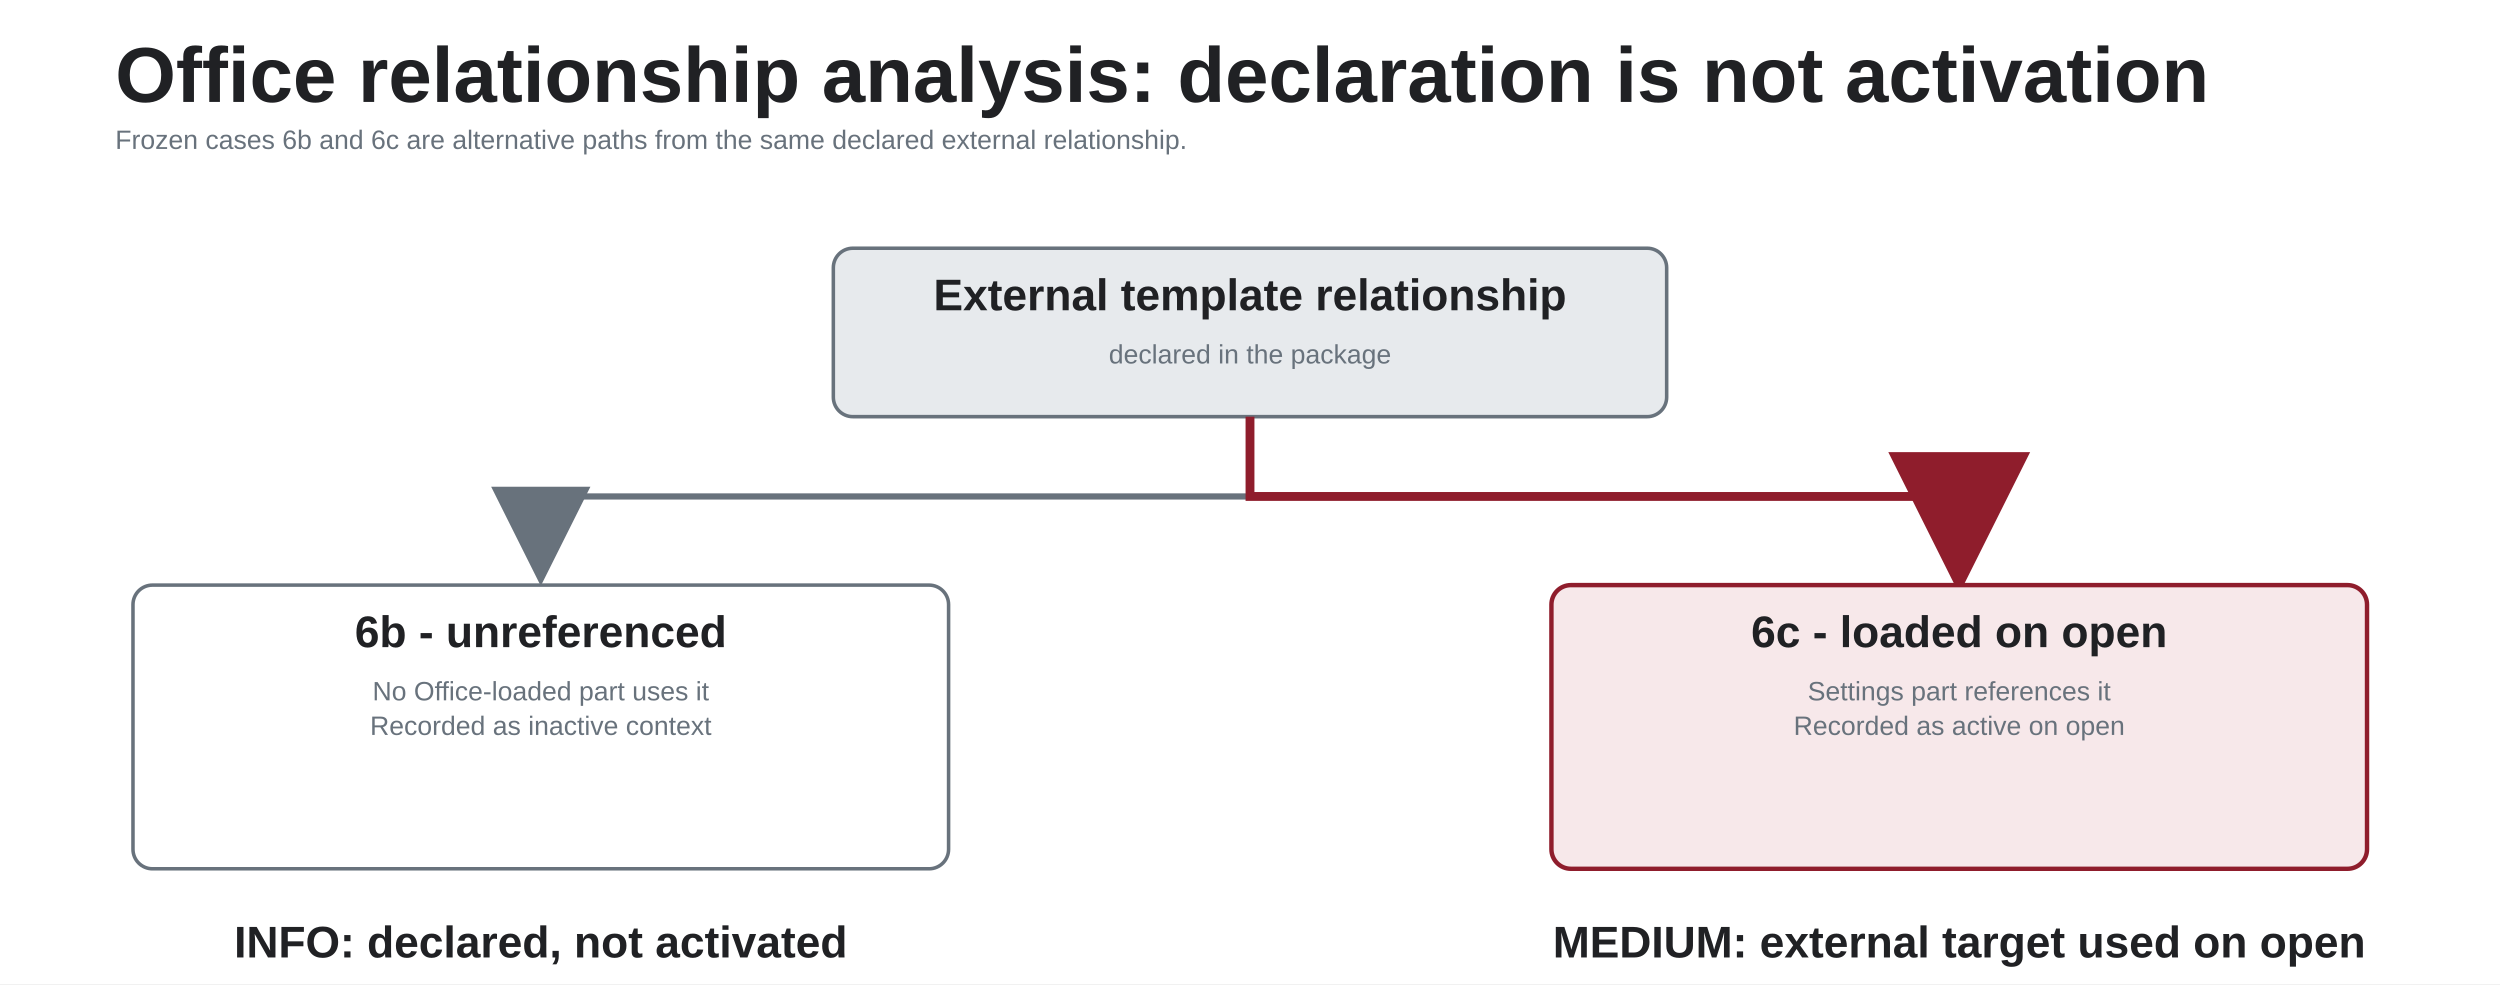
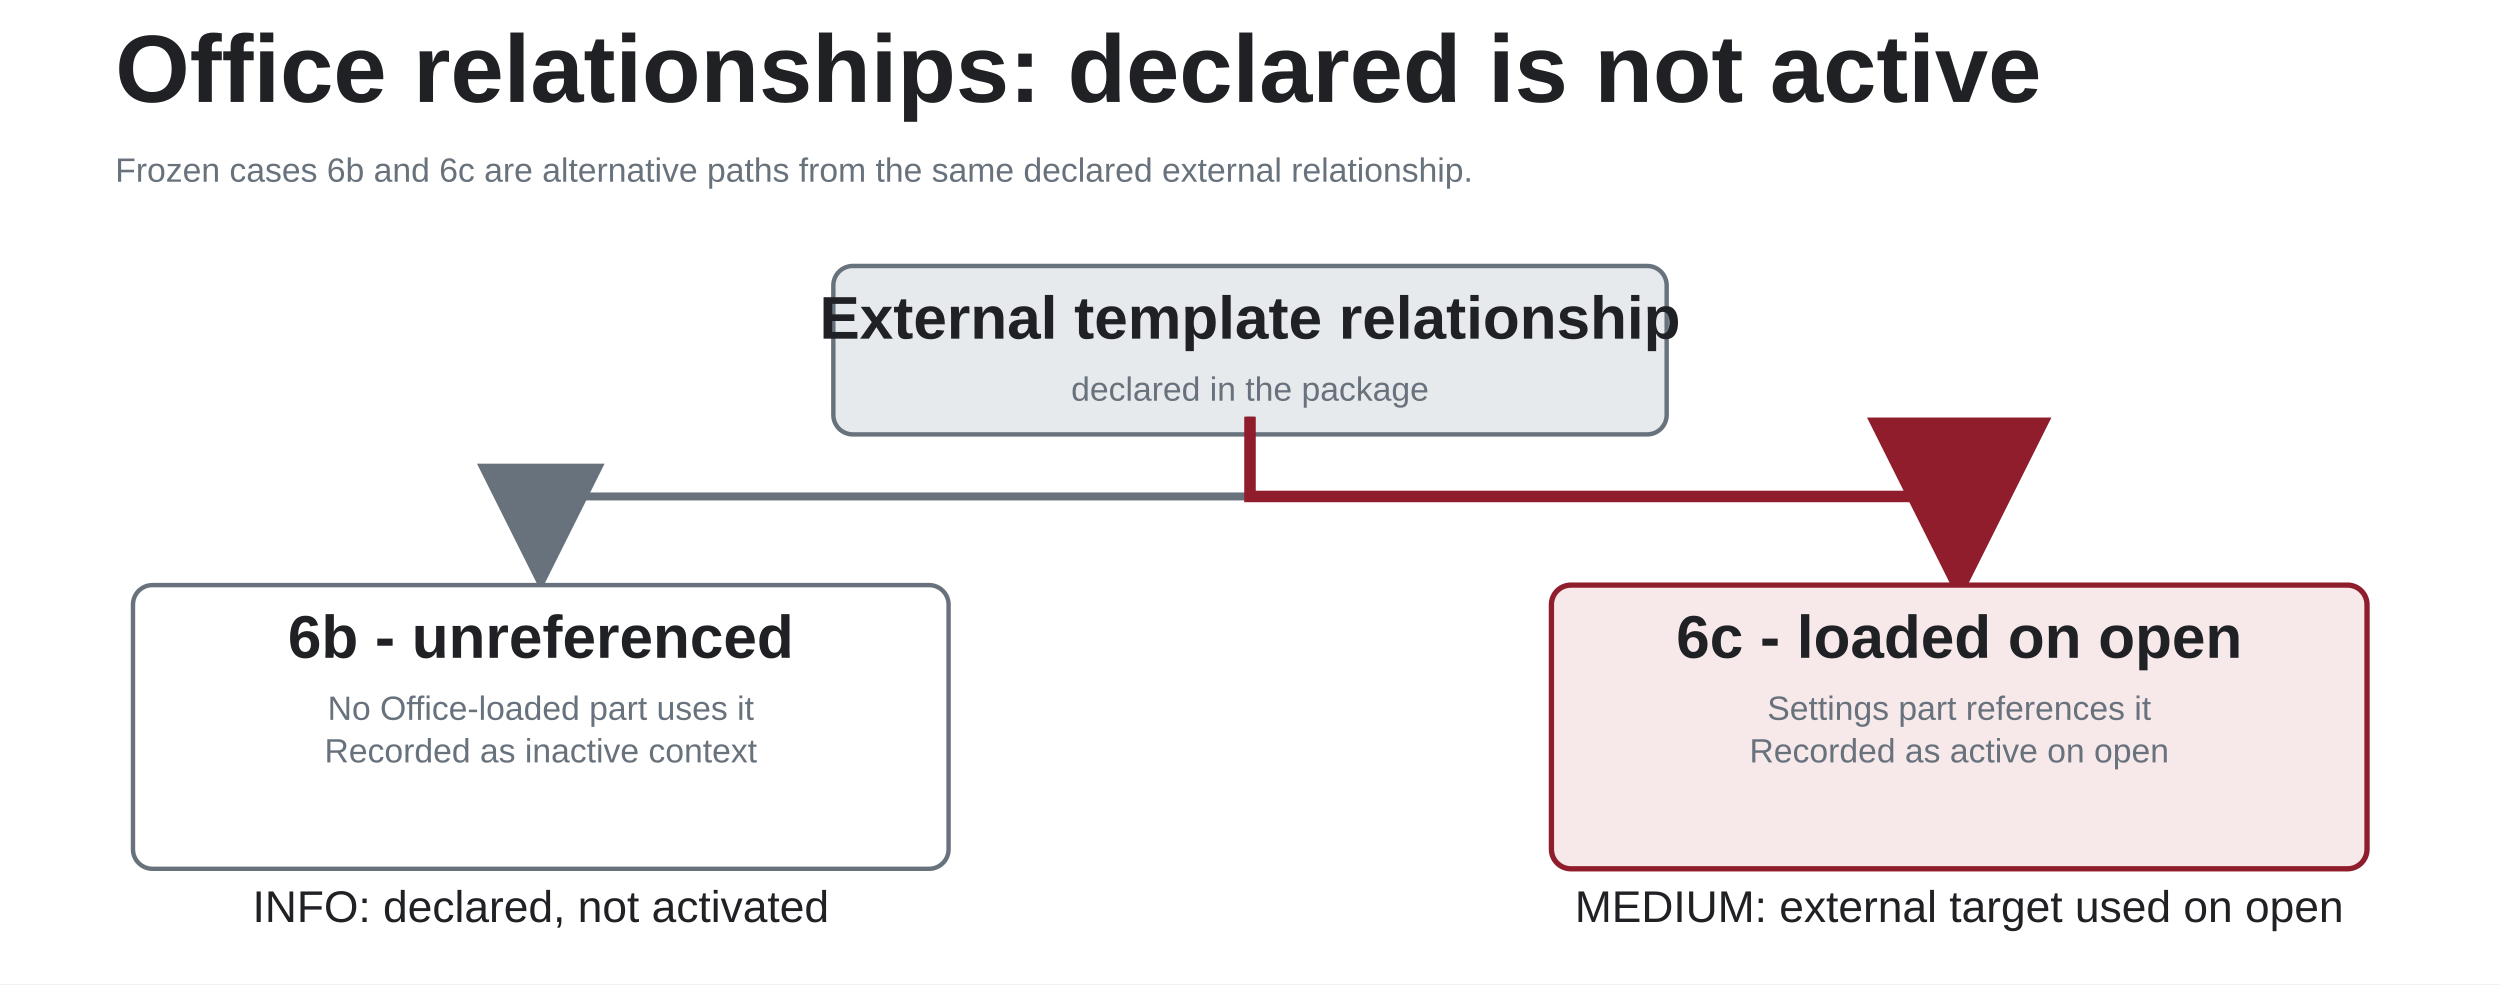
<svg xmlns="http://www.w3.org/2000/svg" width="2820" height="1110" viewBox="0 0 2820 1110" role="img" aria-labelledby="title desc">
  <rect width="100%" height="100%" fill="#FFFFFF" />
-   <style>text{font-family:Arial, Helvetica, sans-serif;fill:#202124}.t{font-size:88px;font-weight:700}.h{font-size:50px;font-weight:700}.b{font-size:38px}.s{font-size:30px;fill:#68727C}.xs{font-size:26px;fill:#68727C}.line{stroke:#68727C;stroke-width:7;fill:none}.red{stroke:#8F1D2C;stroke-width:10;fill:none}.box{fill:#E7EAED;stroke:#68727C;stroke-width:4}.pink{fill:#F7E8EA;stroke:#8F1D2C;stroke-width:5}.white{fill:#FFFFFF;stroke:#68727C;stroke-width:4}</style>
+   <style>text{font-family:Arial, Helvetica, sans-serif;fill:#202124}.t{font-size:108px;font-weight:700}.h{font-size:68px;font-weight:700}.b{font-size:50px}.s{font-size:38px;fill:#68727C}.xs{font-size:32px;fill:#68727C}.line{stroke:#68727C;stroke-width:9;fill:none}.red{stroke:#8F1D2C;stroke-width:13;fill:none}.box{fill:#E7EAED;stroke:#68727C;stroke-width:5}.pink{fill:#F7E8EA;stroke:#8F1D2C;stroke-width:6}.white{fill:#FFFFFF;stroke:#68727C;stroke-width:5}</style>
  <defs>
    <marker id="n" markerWidth="16" markerHeight="16" refX="13" refY="8" orient="auto">
      <path d="M0 0L16 8L0 16Z" fill="#68727C" />
    </marker>
    <marker id="r" markerWidth="16" markerHeight="16" refX="13" refY="8" orient="auto">
      <path d="M0 0L16 8L0 16Z" fill="#8F1D2C" />
    </marker>
  </defs>
-   <text x="130" y="115" class="t" text-anchor="start">Office relationship analysis: declaration is not activation</text>
-   <text x="130" y="168" class="s" text-anchor="start">Frozen cases 6b and 6c are alternative paths from the same declared external relationship.</text>
-   <rect x="940" y="280" width="940" height="190" rx="22" class="box" />
-   <text x="1410.0" y="350" class="h" text-anchor="middle">External template relationship</text>
-   <text x="1410.0" y="410" class="s" text-anchor="middle">declared in the package</text>
+   <text x="130" y="115" class="t" text-anchor="start">Office relationships: declared is not active</text>
+   <text x="130" y="205" class="s" text-anchor="start">Frozen cases 6b and 6c are alternative paths from the same declared external relationship.</text>
+   <rect x="940" y="300" width="940" height="190" rx="22" class="box" />
+   <text x="1410.0" y="382" class="h" text-anchor="middle">External template relationship</text>
+   <text x="1410.0" y="452" class="s" text-anchor="middle">declared in the package</text>
  <path d="M1410 470 V560 H610 V640" class="line" marker-end="url(#n)" />
  <path d="M1410 470 V560 H2210 V640" class="red" marker-end="url(#r)" />
  <rect x="150" y="660" width="920" height="320" rx="22" class="white" />
-   <text x="610.0" y="730" class="h" text-anchor="middle">6b - unreferenced</text>
-   <text x="610.0" y="790" class="s" text-anchor="middle">No Office-loaded part uses it</text>
-   <text x="610.0" y="829" class="s" text-anchor="middle">Recorded as inactive context</text>
+   <text x="610.0" y="742" class="h" text-anchor="middle">6b - unreferenced</text>
+   <text x="610.0" y="812" class="s" text-anchor="middle">No Office-loaded part uses it</text>
+   <text x="610.0" y="860" class="s" text-anchor="middle">Recorded as inactive context</text>
  <rect x="1750" y="660" width="920" height="320" rx="22" class="pink" />
-   <text x="2210.0" y="730" class="h" text-anchor="middle">6c - loaded on open</text>
-   <text x="2210.0" y="790" class="s" text-anchor="middle">Settings part references it</text>
-   <text x="2210.0" y="829" class="s" text-anchor="middle">Recorded as active on open</text>
-   <text x="610" y="1080" class="h" text-anchor="middle">INFO: declared, not activated</text>
-   <text x="2210" y="1080" class="h" text-anchor="middle">MEDIUM: external target used on open</text>
+   <text x="2210.0" y="742" class="h" text-anchor="middle">6c - loaded on open</text>
+   <text x="2210.0" y="812" class="s" text-anchor="middle">Settings part references it</text>
+   <text x="2210.0" y="860" class="s" text-anchor="middle">Recorded as active on open</text>
+   <text x="610" y="1040" class="b" text-anchor="middle">INFO: declared, not activated</text>
+   <text x="2210" y="1040" class="b" text-anchor="middle">MEDIUM: external target used on open</text>
</svg>
